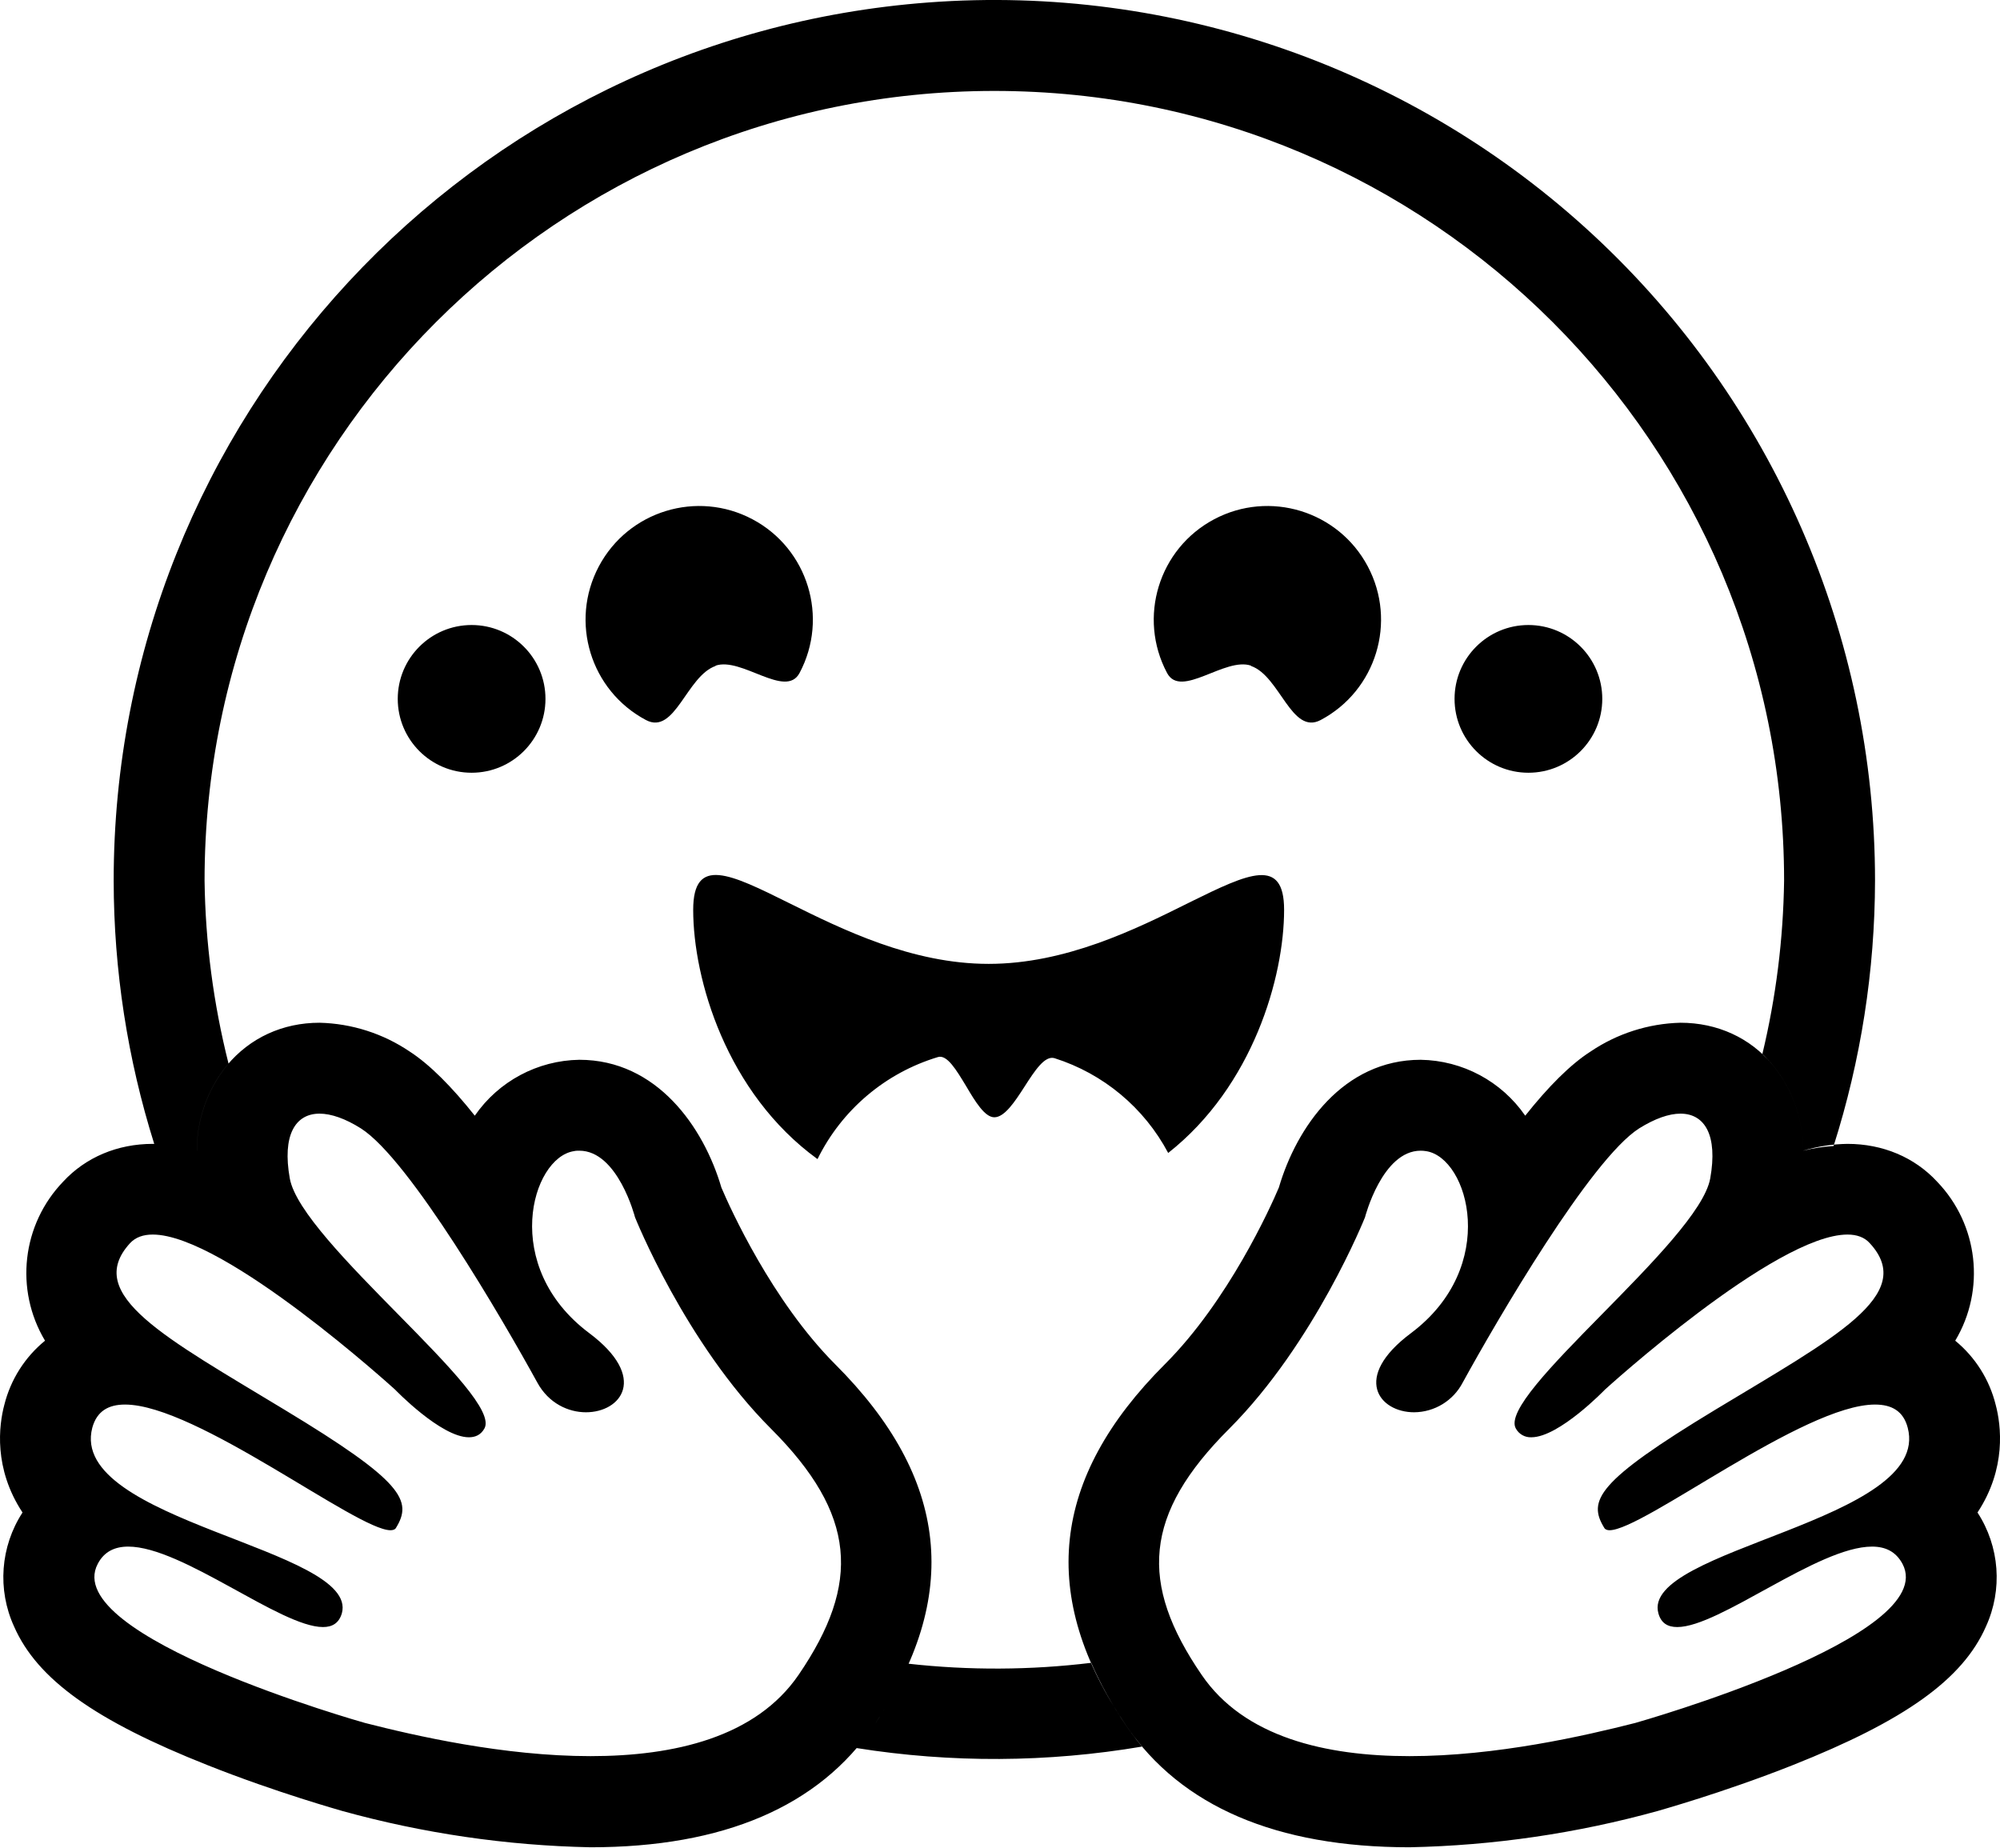
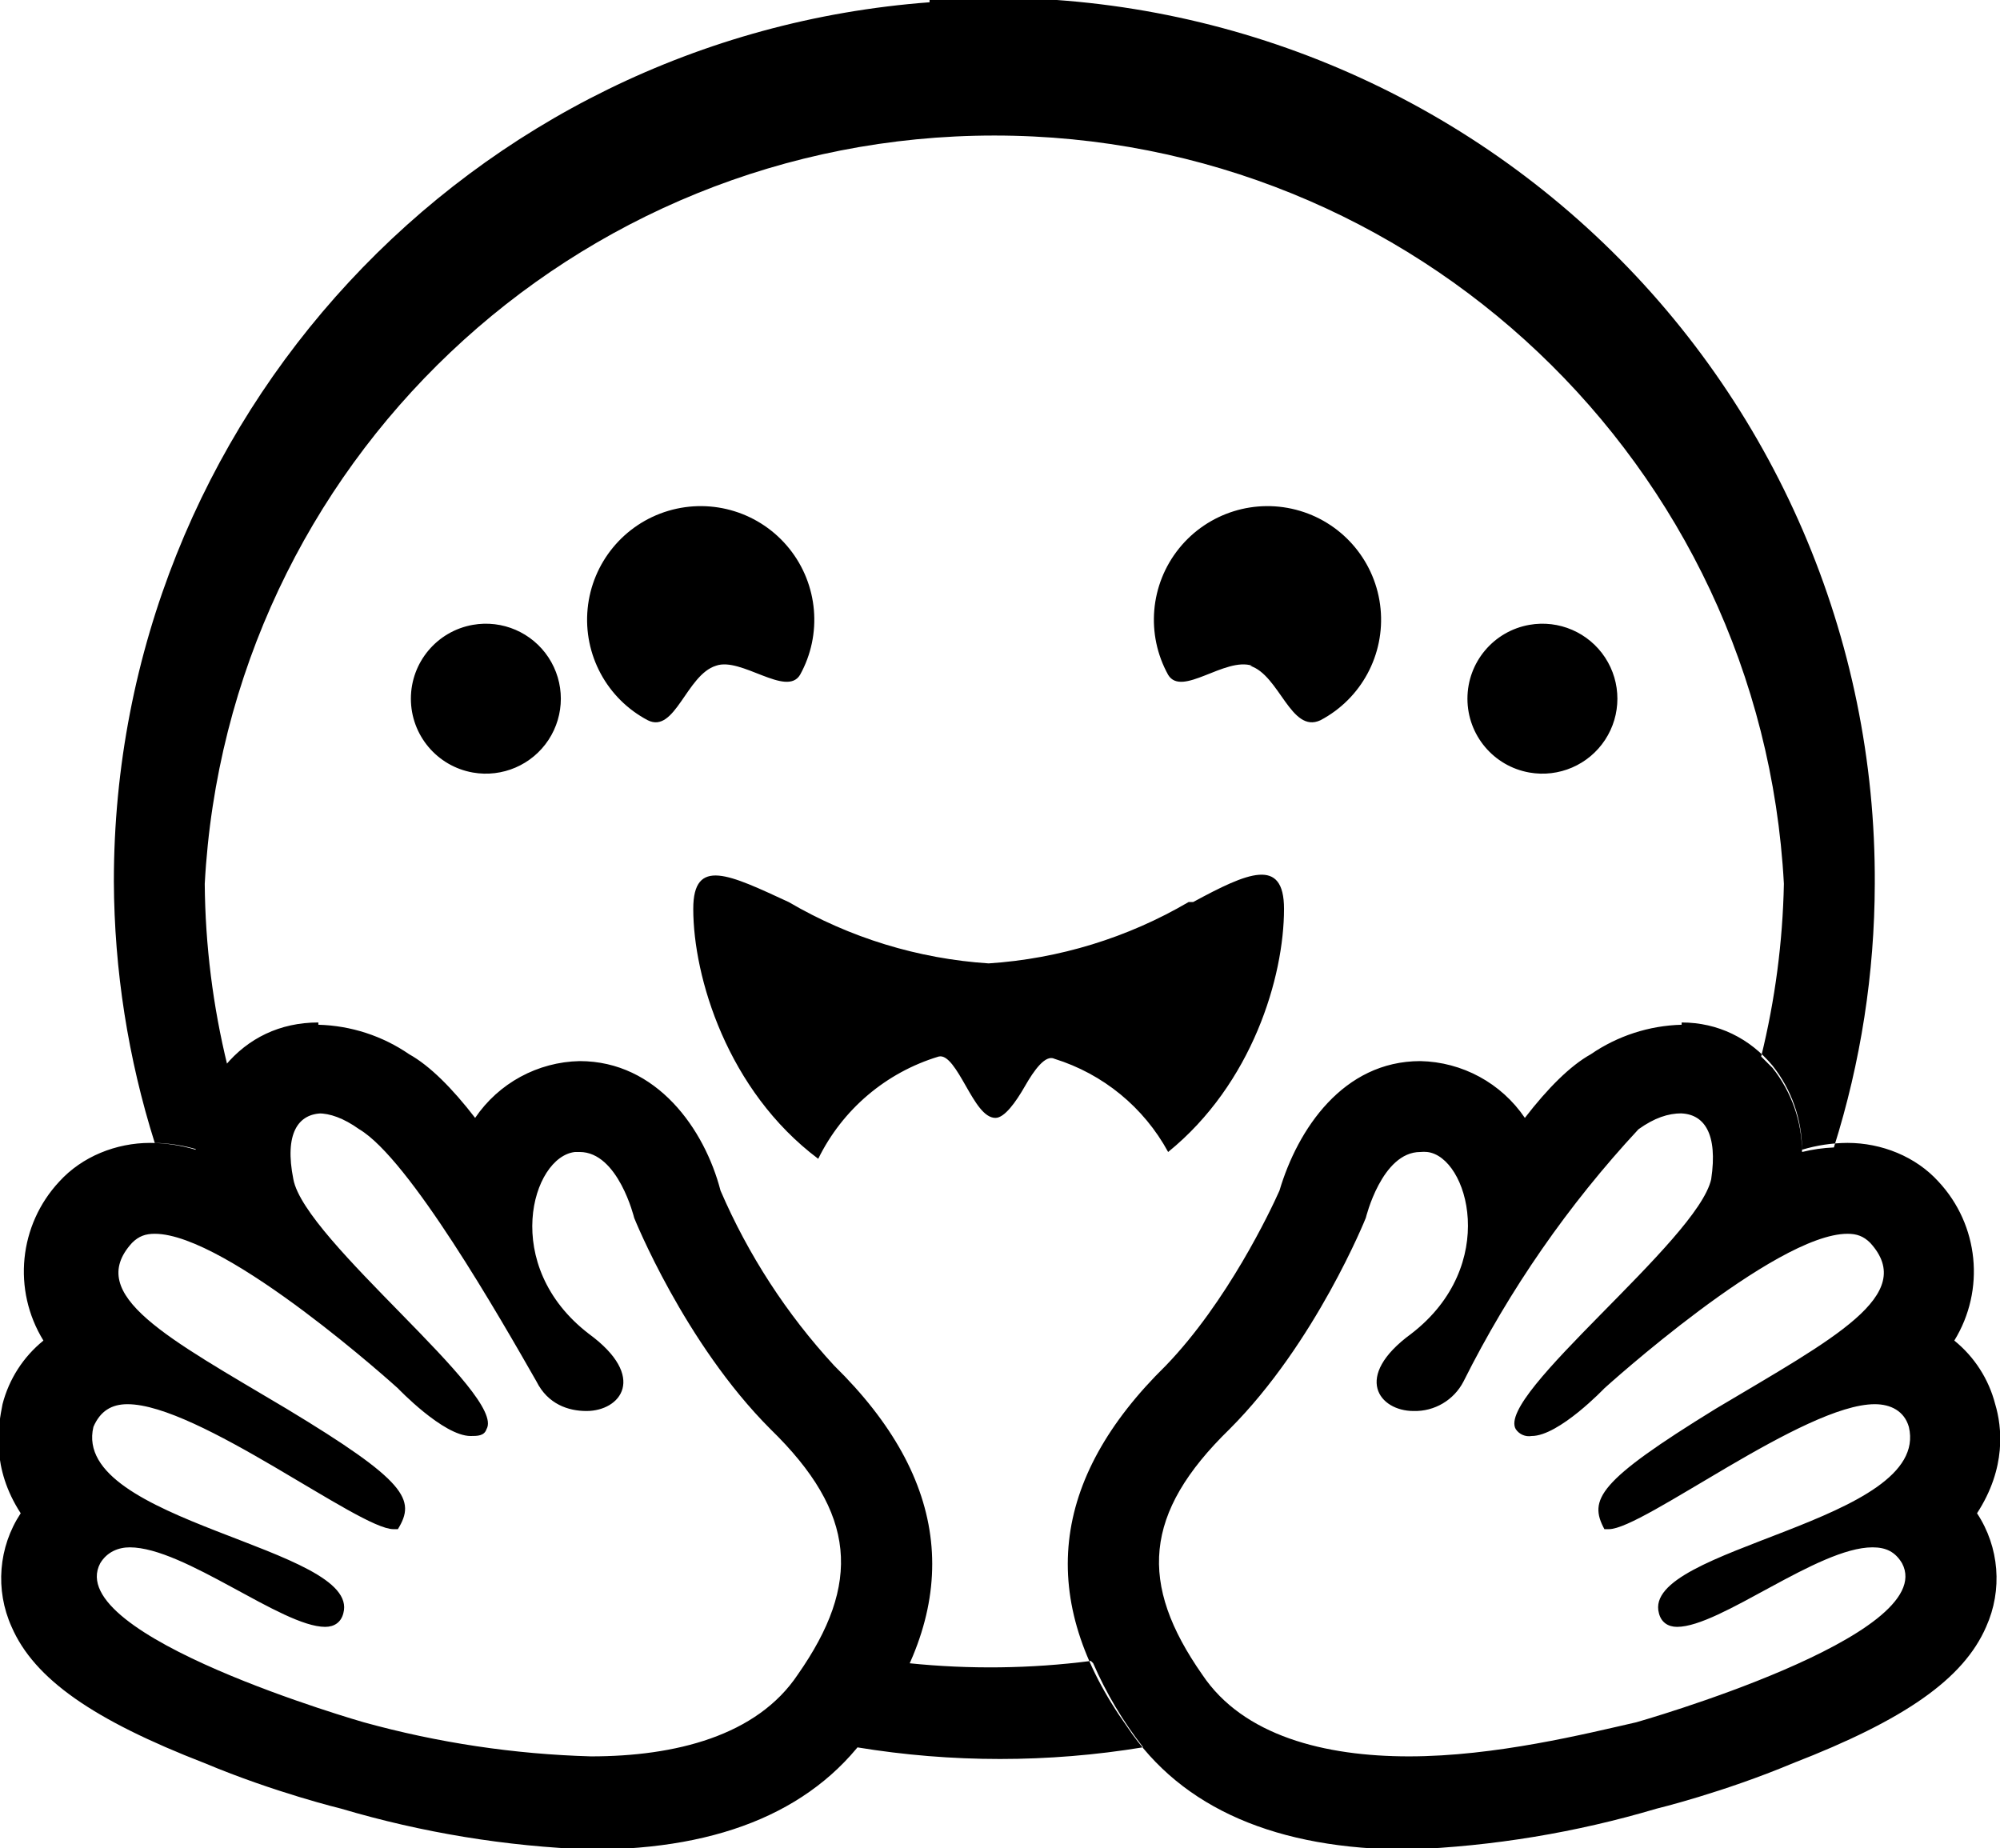
- <svg xmlns="http://www.w3.org/2000/svg" width="88.001mm" height="81.281mm" version="1.1" id="svg9" viewBox="0 0 88.001 81.281">
-   <defs id="defs9" />
-   <path id="path2-9" style="display:inline;" d="M 40.855,0.108 A 38.75,38.75 0 0 0 5.002,38.751 a 38.75,38.75 0 0 0 1.787,11.59 7.1,7.1 0 0 1 1.871,0.291 5.97,5.97 0 0 1 1.33,-3.762 c 0.021,-0.025 0.045,-0.046 0.066,-0.07 a 34.75,34.75 0 0 1 -1.055,-8.049 34.75,34.75 0 0 1 69.5,0 34.75,34.75 0 0 1 -0.957,7.631 c 0.163,0.152 0.322,0.313 0.467,0.488 a 5.97,5.97 0 0 1 1.33,3.762 7.1,7.1 0 0 1 1.338,-0.207 A 38.75,38.75 0 0 0 82.502,38.751 38.75,38.75 0 0 0 40.855,0.108 Z M 48.015,73.165 a 34.75,34.75 0 0 1 -8.045,0.039 c -0.396,0.901 -0.898,1.811 -1.529,2.736 -0.233,0.343 -0.489,0.665 -0.756,0.975 a 38.75,38.75 0 0 0 12.574,-0.066 c -0.245,-0.29 -0.483,-0.59 -0.699,-0.908 -0.64,-0.938 -1.146,-1.862 -1.545,-2.775 z M 73.941,45.001 c 1.62,0 3.07,0.66 4.07,1.87 a 5.97,5.97 0 0 1 1.33,3.76 7.1,7.1 0 0 1 1.95,-0.3 c 1.55,0 2.95,0.59 3.94,1.66 a 5.8,5.8 0 0 1 0.8,7 5.3,5.3 0 0 1 1.78,2.82 c 0.24,0.9 0.48,2.8 -0.8,4.74 a 5.22,5.22 0 0 1 0.37,5.02 c -1.02,2.32 -3.57,4.14 -8.51,6.1 -3.08,1.22 -5.9,2 -5.92,2.01 a 44.33,44.33 0 0 1 -10.93,1.6 c -5.86,0 -10.05,-1.8 -12.46,-5.34 -3.88,-5.69 -3.33,-10.9 1.7,-15.92 2.78,-2.78 4.63,-6.87 5.01,-7.77 0.78,-2.66 2.83,-5.62 6.24,-5.62 a 5.7,5.7 0 0 1 4.6,2.46 c 1,-1.26 1.98,-2.25 2.87,-2.82 a 7.4,7.4 0 0 1 3.96,-1.27 z m 0,4 c -0.51,0 -1.13,0.22 -1.82,0.65 -2.13,1.36 -6.25,8.43 -7.76,11.18 a 2.43,2.43 0 0 1 -2.14,1.31 c -1.54,0 -2.75,-1.53 -0.14,-3.48 3.91,-2.93 2.54,-7.72 0.67,-8.01 a 1.54,1.54 0 0 0 -0.24,-0.02 c -1.7,0 -2.45,2.93 -2.45,2.93 0,0 -2.2,5.52 -5.97,9.3 -3.78,3.77 -3.98,6.8 -1.22,10.83 1.87,2.75 5.47,3.58 9.15,3.58 3.82,0 7.73,-0.9 9.93,-1.46 0.1,-0.03 13.45,-3.8 11.76,-7 -0.29,-0.54 -0.75,-0.76 -1.34,-0.76 -2.38,0 -6.71,3.54 -8.57,3.54 -0.42,0 -0.71,-0.17 -0.83,-0.6 -0.8,-2.85 12.05,-4.05 10.97,-8.17 -0.19,-0.73 -0.7,-1.02 -1.44,-1.02 -3.14,0 -10.2,5.53 -11.68,5.53 -0.1,0 -0.19,-0.03 -0.23,-0.1 -0.74,-1.2 -0.34,-2.04 4.88,-5.2 5.23,-3.16 8.9,-5.06 6.8,-7.33 -0.23,-0.26 -0.57,-0.38 -0.98,-0.38 -3.18,0 -10.67,6.82 -10.67,6.82 0,0 -2.02,2.1 -3.24,2.1 a 0.74,0.74 0 0 1 -0.68,-0.38 c -0.87,-1.46 8.05,-8.22 8.55,-11.01 0.34,-1.9 -0.24,-2.85 -1.31,-2.85 z m -6.69,-15 a 3.25,3.25 0 1 0 0,-6.5 3.25,3.25 0 0 0 0,6.5 z m -46.5,0 a 3.25,3.25 0 1 0 0,-6.5 3.25,3.25 0 0 0 0,6.5 z m -6.69,11 c -1.62,0 -3.06,0.66 -4.07,1.87 a 5.97,5.97 0 0 0 -1.33,3.76 7.1,7.1 0 0 0 -1.94,-0.3 c -1.55,0 -2.95,0.59 -3.94,1.66 a 5.8,5.8 0 0 0 -0.8,7 5.3,5.3 0 0 0 -1.79,2.82 c -0.24,0.9 -0.48,2.8 0.8,4.74 a 5.22,5.22 0 0 0 -0.37,5.02 c 1.02,2.32 3.57,4.14 8.52,6.1 3.07,1.22 5.89,2 5.91,2.01 a 44.33,44.33 0 0 0 10.93,1.6 c 5.86,0 10.05,-1.8 12.46,-5.34 3.88,-5.69 3.33,-10.9 -1.7,-15.92 -2.77,-2.78 -4.62,-6.87 -5,-7.77 -0.78,-2.66 -2.84,-5.62 -6.25,-5.62 a 5.7,5.7 0 0 0 -4.6,2.46 c -1,-1.26 -1.98,-2.25 -2.86,-2.82 a 7.4,7.4 0 0 0 -3.97,-1.27 z m 0,4 c 0.51,0 1.14,0.22 1.82,0.65 2.14,1.36 6.25,8.43 7.76,11.18 0.5,0.92 1.37,1.31 2.14,1.31 1.55,0 2.75,-1.53 0.15,-3.48 -3.92,-2.93 -2.55,-7.72 -0.68,-8.01 0.08,-0.02 0.17,-0.02 0.24,-0.02 1.7,0 2.45,2.93 2.45,2.93 0,0 2.2,5.52 5.98,9.3 3.77,3.77 3.97,6.8 1.22,10.83 -1.88,2.75 -5.47,3.58 -9.16,3.58 -3.81,0 -7.73,-0.9 -9.92,-1.46 -0.11,-0.03 -13.45,-3.8 -11.76,-7 0.28,-0.54 0.75,-0.76 1.34,-0.76 2.38,0 6.7,3.54 8.57,3.54 0.41,0 0.7,-0.17 0.83,-0.6 0.79,-2.85 -12.06,-4.05 -10.98,-8.17 0.2,-0.73 0.71,-1.02 1.44,-1.02 3.14,0 10.2,5.53 11.68,5.53 0.11,0 0.2,-0.03 0.24,-0.1 0.74,-1.2 0.33,-2.04 -4.9,-5.2 -5.21,-3.16 -8.88,-5.06 -6.8,-7.33 0.24,-0.26 0.58,-0.38 1,-0.38 3.17,0 10.66,6.82 10.66,6.82 0,0 2.02,2.1 3.25,2.1 0.28,0 0.52,-0.1 0.68,-0.38 0.86,-1.46 -8.06,-8.22 -8.56,-11.01 -0.34,-1.9 0.24,-2.85 1.31,-2.85 z m 21.91,2 a 8.7,8.7 0 0 1 5.3,-4.49 c 0.4,-0.12 0.81,0.57 1.24,1.28 0.4,0.68 0.82,1.37 1.24,1.37 0.45,0 0.9,-0.68 1.33,-1.35 0.45,-0.7 0.89,-1.38 1.32,-1.25 a 8.61,8.61 0 0 1 5,4.17 c 3.73,-2.94 5.1,-7.74 5.1,-10.7 0,-2.34 -1.57,-1.6 -4.09,-0.36 l -0.14,0.07 c -2.31,1.15 -5.39,2.67 -8.77,2.67 -3.38,0 -6.45,-1.52 -8.77,-2.67 -2.6,-1.29 -4.23,-2.1 -4.23,0.29 0,3.05 1.46,8.06 5.47,10.97 z m 19.07,-21.7 c 1.28,0.44 1.78,3.06 3.07,2.38 a 5,5 0 1 0 -6.76,-2.07 c 0.61,1.15 2.55,-0.72 3.7,-0.32 z m -23.55,0 c -1.28,0.44 -1.79,3.06 -3.07,2.38 a 5,5 0 1 1 6.76,-2.07 c -0.61,1.15 -2.56,-0.72 -3.7,-0.32 z" />
+ <svg xmlns="http://www.w3.org/2000/svg" width="332.6" height="307.2" viewBox="0 0 88 81.3">
+   <path style="display:inline" d="M40.9.1A38.8 38.8 0 0 0 5 38.8a38.8 38.8 0 0 0 1.8 11.5 7.1 7.1 0 0 1 1.9.3A6 6 0 0 1 10 47v-.1a34.8 34.8 0 0 1-1-8 34.8 34.8 0 0 1 69.5 0 34.8 34.8 0 0 1-1 7.6l.5.5a6 6 0 0 1 1.3 3.7 7.1 7.1 0 0 1 1.4-.2 38.8 38.8 0 0 0 1.8-11.6A38.8 38.8 0 0 0 40.9 0Zm7.1 73a34.8 34.8 0 0 1-8 .1 17 17 0 0 1-2.3 3.7 38.8 38.8 0 0 0 12.6 0 17 17 0 0 1-2.2-3.7zM74 45c1.6 0 3 .7 4 1.9a6 6 0 0 1 1.3 3.7 7.1 7.1 0 0 1 2-.3c1.5 0 3 .6 4 1.7a5.8 5.8 0 0 1 .7 7 5.3 5.3 0 0 1 1.8 2.8c.3 1 .5 2.8-.8 4.8a5.2 5.2 0 0 1 .4 5c-1 2.3-3.6 4.1-8.5 6-3.1 1.3-6 2-6 2A44.3 44.3 0 0 1 62 81.4c-5.8 0-10-1.8-12.4-5.4-4-5.6-3.4-10.9 1.7-15.9 2.7-2.8 4.6-6.8 5-7.7.8-2.7 2.8-5.7 6.2-5.7a5.7 5.7 0 0 1 4.6 2.5c1-1.3 2-2.3 2.9-2.8a7.4 7.4 0 0 1 4-1.3zm0 4c-.6 0-1.2.2-1.9.7a47.6 47.6 0 0 0-7.7 11.1 2.4 2.4 0 0 1-2.2 1.3c-1.5 0-2.7-1.5-.1-3.4 3.9-3 2.5-7.8.7-8a1.5 1.5 0 0 0-.3 0c-1.7 0-2.4 2.9-2.4 2.9s-2.2 5.5-6 9.3c-3.8 3.7-4 6.8-1.2 10.8 1.8 2.7 5.4 3.6 9.1 3.6 3.8 0 7.8-1 10-1.5 0 0 13.4-3.8 11.7-7-.3-.5-.7-.7-1.3-.7-2.4 0-6.7 3.5-8.6 3.5-.4 0-.7-.2-.8-.6-.8-2.9 12-4 11-8.2-.2-.7-.8-1-1.5-1-3.1 0-10.2 5.5-11.7 5.5h-.2c-.7-1.3-.3-2.1 4.9-5.3 5.2-3.1 8.9-5 6.8-7.3-.3-.3-.6-.4-1-.4-3.2 0-10.7 6.8-10.7 6.8s-2 2.1-3.2 2.1a.7.7 0 0 1-.7-.3c-.9-1.5 8-8.3 8.6-11 .3-2-.3-2.9-1.4-2.9zm-6.7-15a3.3 3.3 0 1 0 0-6.5 3.3 3.3 0 0 0 0 6.5zm-46.5 0a3.3 3.3 0 1 0 0-6.5 3.3 3.3 0 0 0 0 6.5zM14 45c-1.7 0-3.1.7-4.1 1.9a6 6 0 0 0-1.3 3.7 7.1 7.1 0 0 0-2-.3c-1.5 0-3 .6-4 1.7a5.8 5.8 0 0 0-.7 7 5.3 5.3 0 0 0-1.8 2.8c-.2 1-.5 2.8.8 4.8a5.2 5.2 0 0 0-.4 5c1 2.3 3.6 4.1 8.5 6 3.1 1.3 6 2 6 2A44.3 44.3 0 0 0 26 81.4c5.8 0 10-1.8 12.4-5.4 4-5.6 3.4-10.9-1.7-15.9a27.3 27.3 0 0 1-5-7.7c-.7-2.7-2.8-5.7-6.2-5.7a5.7 5.7 0 0 0-4.6 2.5c-1-1.3-2-2.3-2.9-2.8a7.4 7.4 0 0 0-4-1.3zm0 4c.5 0 1.1.2 1.8.7C18 51 22 58 23.6 60.8c.5 1 1.4 1.3 2.2 1.3 1.5 0 2.7-1.5.1-3.4-3.9-3-2.5-7.8-.6-8h.2c1.7 0 2.4 2.9 2.4 2.9s2.2 5.5 6 9.3c3.8 3.7 4 6.8 1.2 10.8-1.8 2.7-5.4 3.6-9.1 3.6a42 42 0 0 1-10-1.5S2.7 72 4.4 68.8c.3-.5.8-.7 1.3-.7 2.4 0 6.7 3.5 8.6 3.5.4 0 .7-.2.8-.6.8-2.9-12-4-11-8.2.3-.7.8-1 1.5-1 3.1 0 10.2 5.5 11.7 5.5h.2c.8-1.3.4-2.1-4.9-5.3-5.2-3.1-8.9-5-6.8-7.3.3-.3.6-.4 1-.4 3.2 0 10.7 6.8 10.7 6.8s2 2.1 3.2 2.1c.3 0 .6 0 .7-.3.9-1.5-8-8.3-8.5-11-.4-2 .2-2.9 1.3-2.9zM36 51a8.7 8.7 0 0 1 5.3-4.5c.4-.1.8.6 1.2 1.3.4.7.8 1.4 1.3 1.4.4 0 .9-.7 1.3-1.4s.9-1.4 1.3-1.2a8.6 8.6 0 0 1 5 4.1c3.7-3 5.1-7.7 5.1-10.7 0-2.3-1.6-1.6-4-.3h-.2a20 20 0 0 1-8.8 2.7 20 20 0 0 1-8.8-2.7c-2.6-1.2-4.2-2-4.2.3 0 3 1.5 8 5.5 11zm19-21.7c1.3.4 1.8 3 3.1 2.4a5 5 0 1 0-6.7-2c.6 1 2.5-.8 3.7-.4zm-23.5 0c-1.3.4-1.8 3-3 2.4a5 5 0 1 1 6.7-2c-.6 1-2.6-.8-3.7-.4z" />
</svg>
